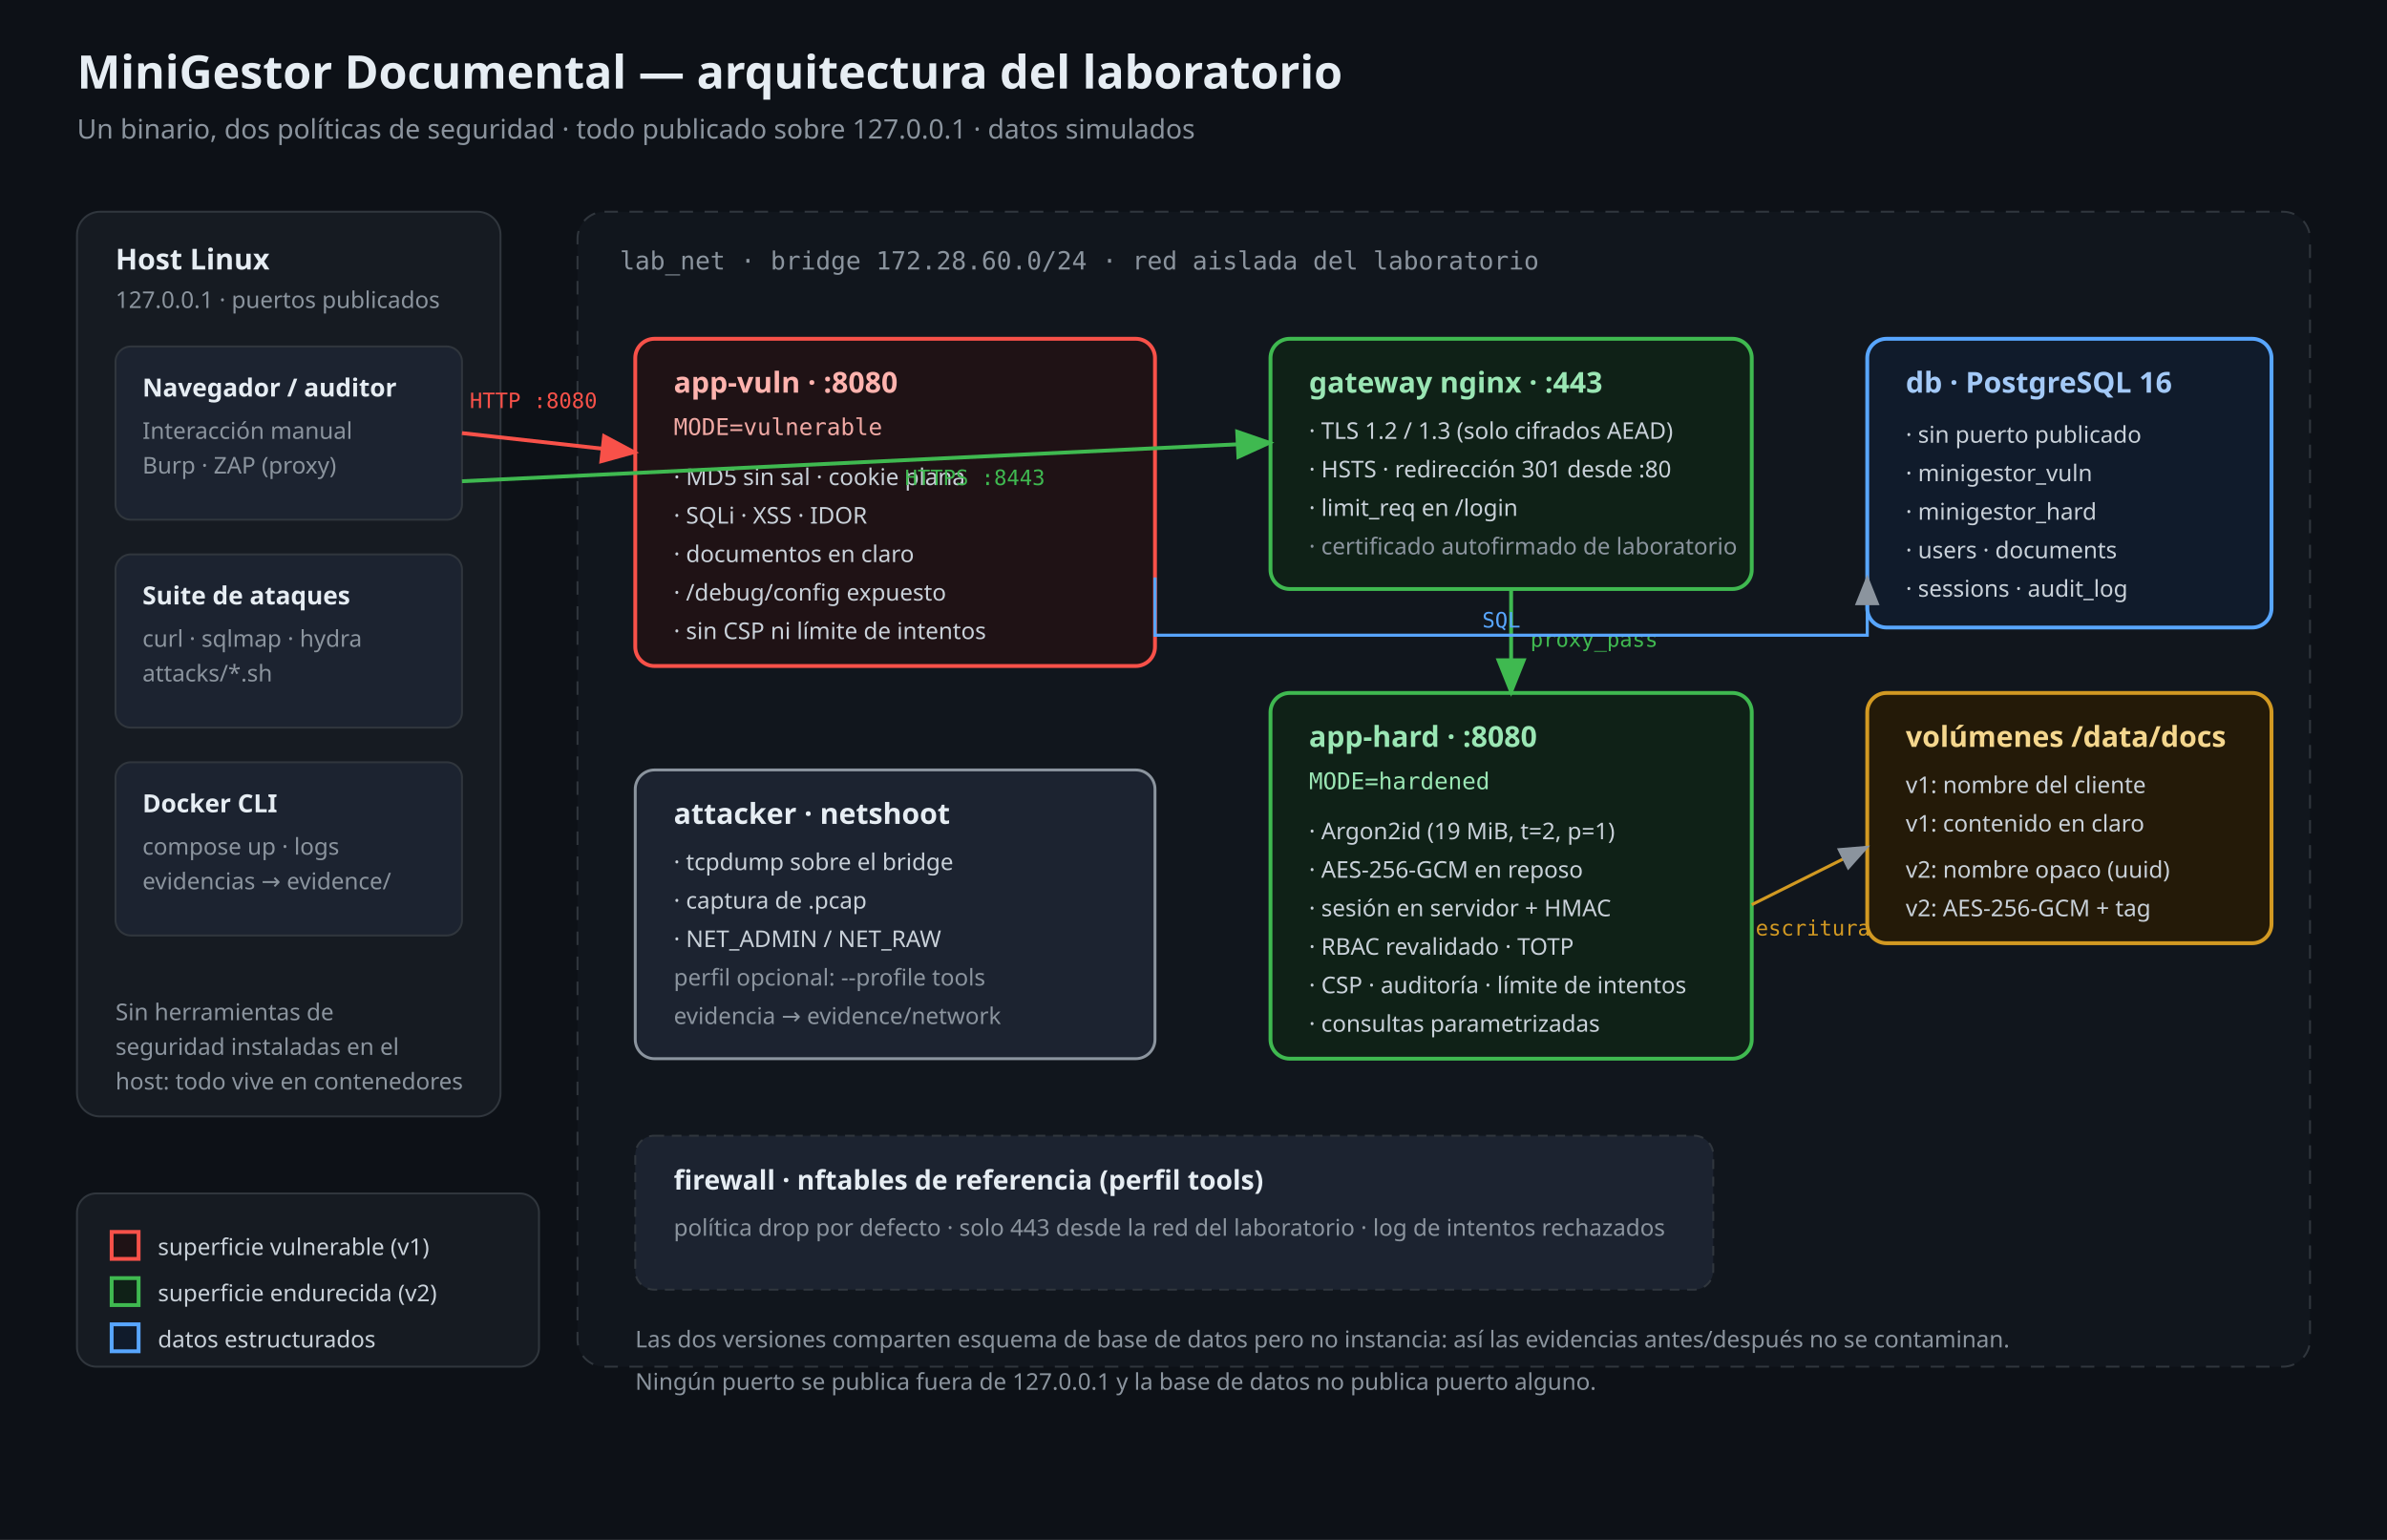
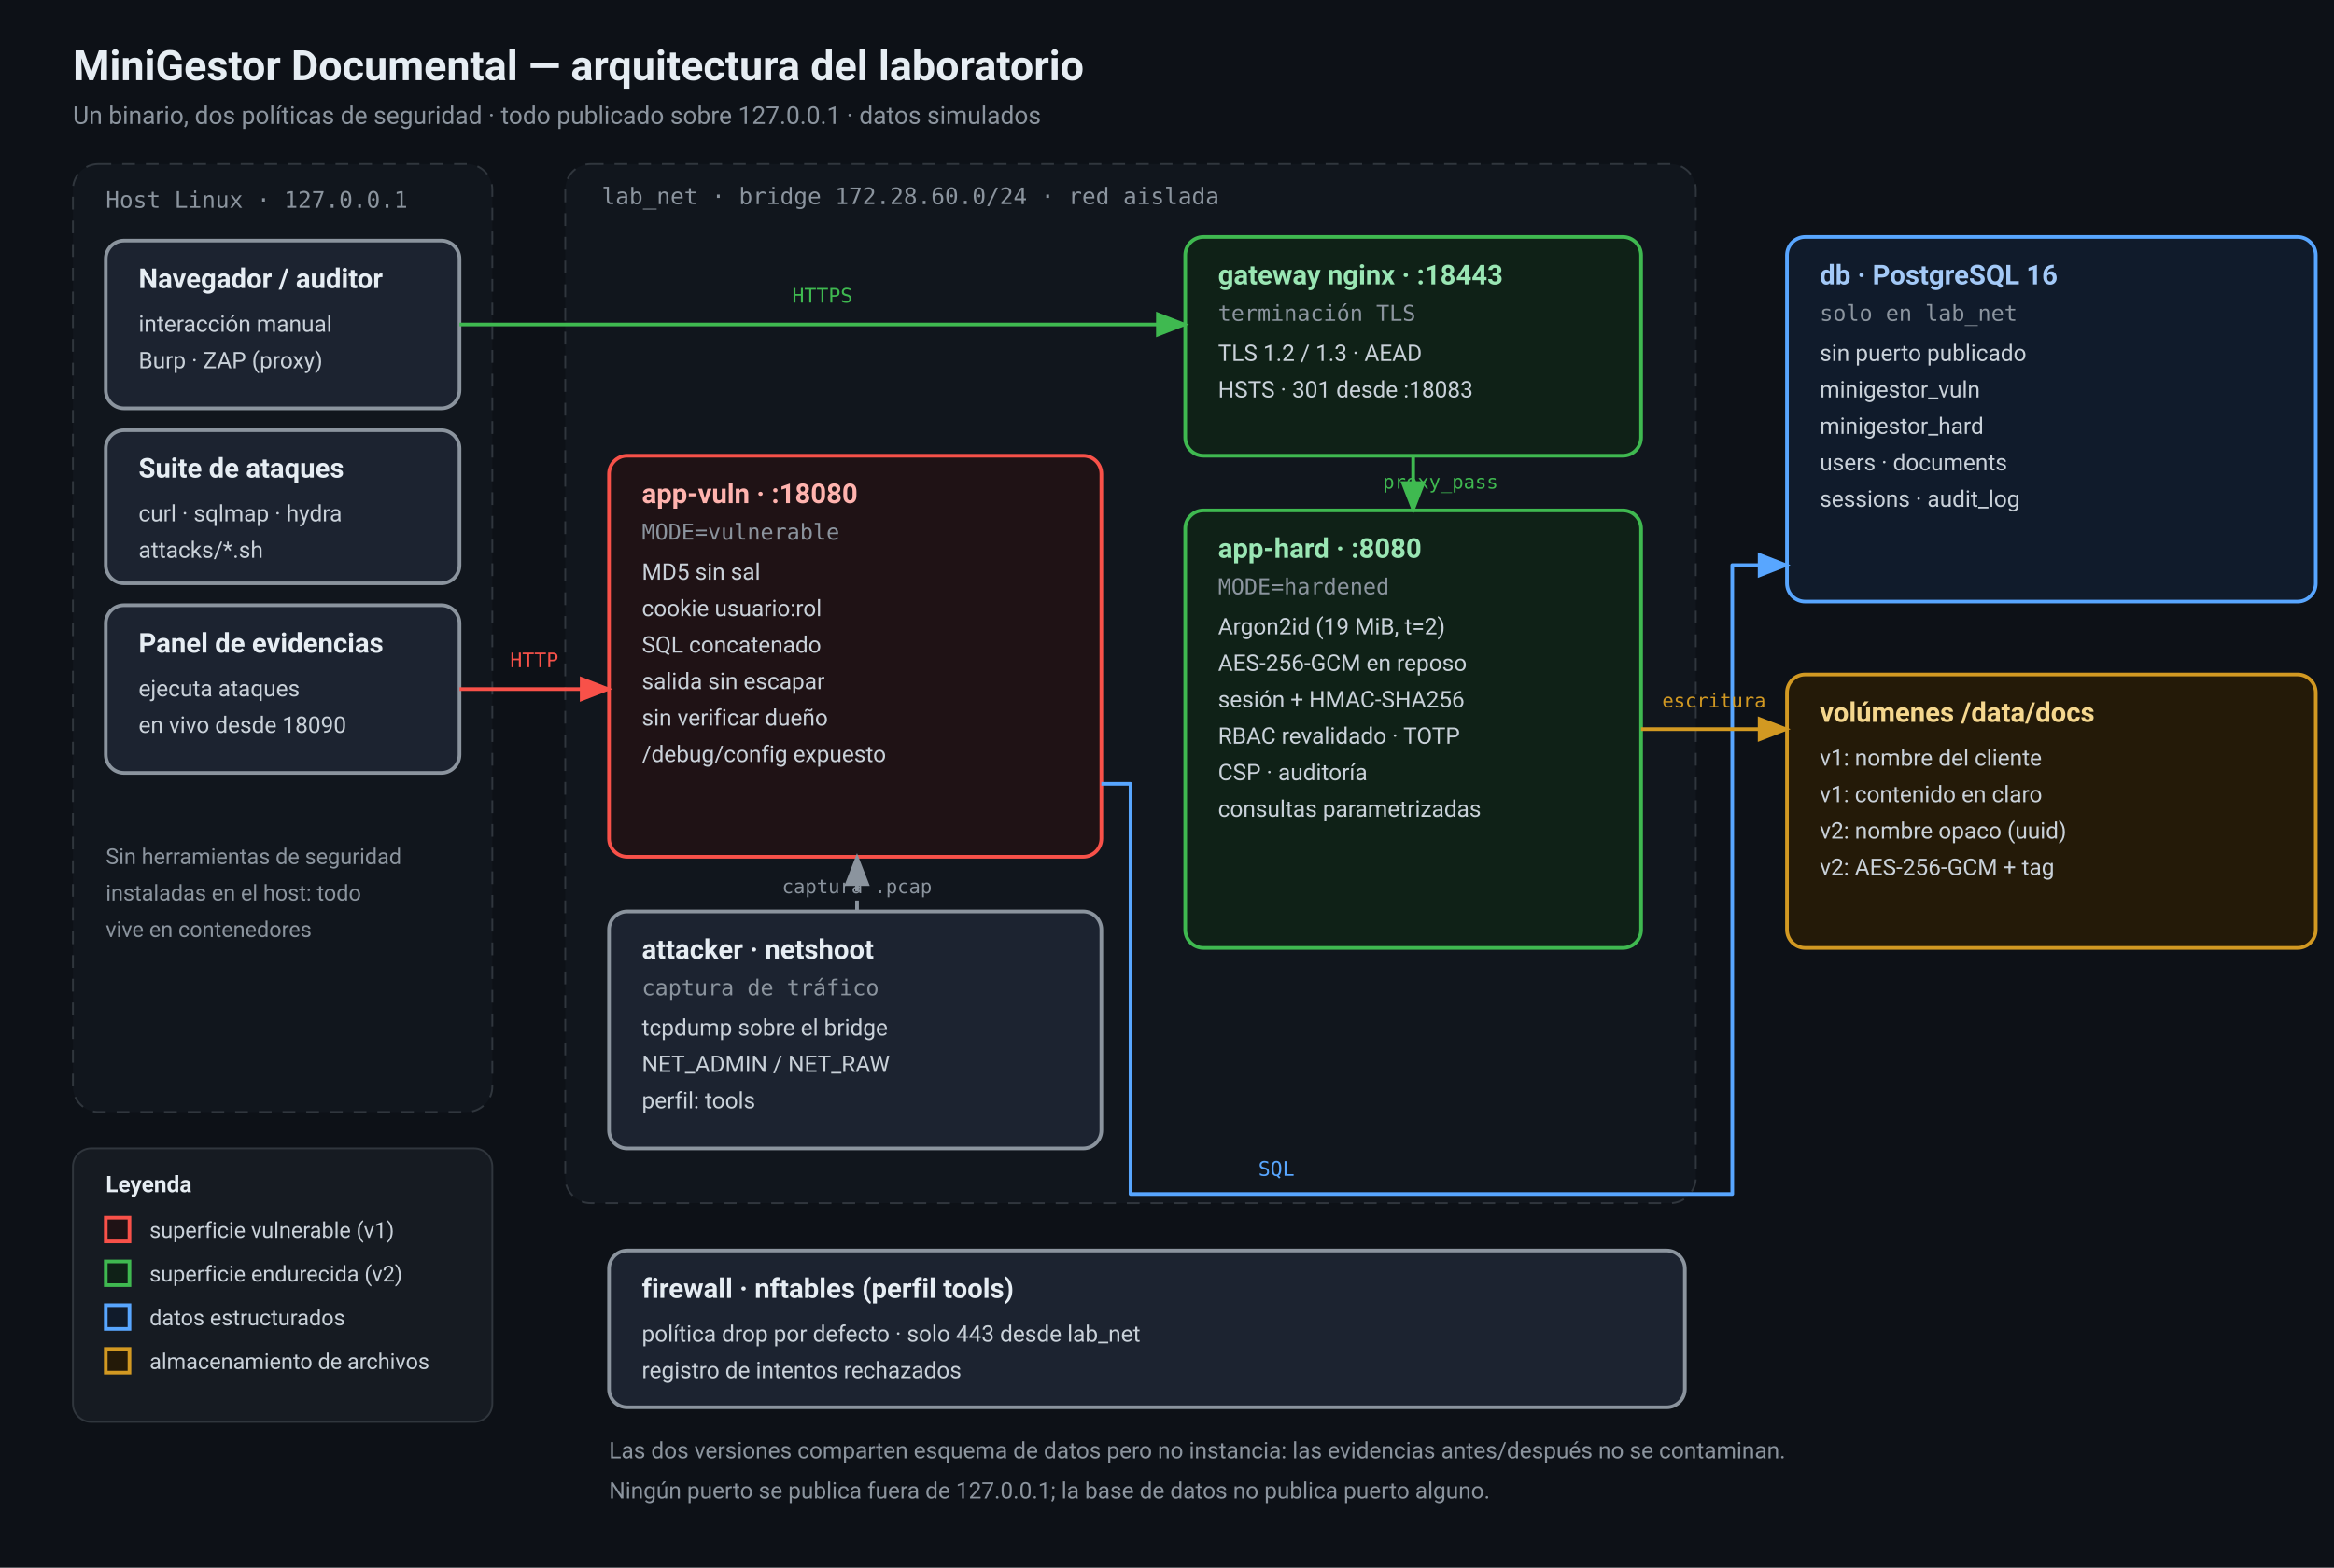
- <svg xmlns="http://www.w3.org/2000/svg" width="1240" height="800" viewBox="0 0 1240 800" role="img" aria-labelledby="titulo">
+ <svg xmlns="http://www.w3.org/2000/svg" width="1280" height="860" viewBox="0 0 1280 860" role="img" aria-labelledby="titulo">
  <defs>
-     <marker id="flecha" markerWidth="10" markerHeight="8" refX="9" refY="4" orient="auto">
-       <path d="M0,0 L10,4 L0,8 z" fill="#8b949e" />
+     <marker id="punta-gris" markerWidth="9" markerHeight="7" refX="8" refY="3.5" orient="auto">
+       <path d="M0,0 L9,3.5 L0,7 z" fill="#8b949e" />
    </marker>
-     <marker id="flecha-roja" markerWidth="10" markerHeight="8" refX="9" refY="4" orient="auto">
-       <path d="M0,0 L10,4 L0,8 z" fill="#f85149" />
+     <marker id="punta-azul" markerWidth="9" markerHeight="7" refX="8" refY="3.5" orient="auto">
+       <path d="M0,0 L9,3.5 L0,7 z" fill="#58a6ff" />
    </marker>
-     <marker id="flecha-verde" markerWidth="10" markerHeight="8" refX="9" refY="4" orient="auto">
-       <path d="M0,0 L10,4 L0,8 z" fill="#3fb950" />
+     <marker id="punta-rojo" markerWidth="9" markerHeight="7" refX="8" refY="3.5" orient="auto">
+       <path d="M0,0 L9,3.5 L0,7 z" fill="#f85149" />
+     </marker>
+     <marker id="punta-verde" markerWidth="9" markerHeight="7" refX="8" refY="3.5" orient="auto">
+       <path d="M0,0 L9,3.5 L0,7 z" fill="#3fb950" />
+     </marker>
+     <marker id="punta-ambar" markerWidth="9" markerHeight="7" refX="8" refY="3.5" orient="auto">
+       <path d="M0,0 L9,3.5 L0,7 z" fill="#d29922" />
    </marker>
  </defs>
-   <rect width="1240" height="800" fill="#0d1117" />
-   <text x="40" y="46" fill="#e6edf3" font-family="system-ui, sans-serif" font-size="24" font-weight="700">
-     MiniGestor Documental — arquitectura del laboratorio
-   </text>
-   <text x="40" y="72" fill="#8b949e" font-family="system-ui, sans-serif" font-size="14">
-     Un binario, dos políticas de seguridad · todo publicado sobre 127.0.0.1 · datos simulados
-   </text>
-   <rect x="40" y="110" width="220" height="470" rx="12" fill="#161b22" stroke="#30363d" />
-   <text x="60" y="140" fill="#e6edf3" font-family="system-ui, sans-serif" font-size="15" font-weight="700">Host Linux</text>
-   <text x="60" y="160" fill="#8b949e" font-family="system-ui, sans-serif" font-size="12">127.0.0.1 · puertos publicados</text>
-   <rect x="60" y="180" width="180" height="90" rx="8" fill="#1c2330" stroke="#30363d" />
-   <text x="74" y="206" fill="#e6edf3" font-family="system-ui, sans-serif" font-size="13" font-weight="600">Navegador / auditor</text>
-   <text x="74" y="228" fill="#8b949e" font-family="system-ui, sans-serif" font-size="12">Interacción manual</text>
-   <text x="74" y="246" fill="#8b949e" font-family="system-ui, sans-serif" font-size="12">Burp · ZAP (proxy)</text>
-   <rect x="60" y="288" width="180" height="90" rx="8" fill="#1c2330" stroke="#30363d" />
-   <text x="74" y="314" fill="#e6edf3" font-family="system-ui, sans-serif" font-size="13" font-weight="600">Suite de ataques</text>
-   <text x="74" y="336" fill="#8b949e" font-family="system-ui, sans-serif" font-size="12">curl · sqlmap · hydra</text>
-   <text x="74" y="354" fill="#8b949e" font-family="system-ui, sans-serif" font-size="12">attacks/*.sh</text>
-   <rect x="60" y="396" width="180" height="90" rx="8" fill="#1c2330" stroke="#30363d" />
-   <text x="74" y="422" fill="#e6edf3" font-family="system-ui, sans-serif" font-size="13" font-weight="600">Docker CLI</text>
-   <text x="74" y="444" fill="#8b949e" font-family="system-ui, sans-serif" font-size="12">compose up · logs</text>
-   <text x="74" y="462" fill="#8b949e" font-family="system-ui, sans-serif" font-size="12">evidencias → evidence/</text>
-   <text x="60" y="530" fill="#8b949e" font-family="system-ui, sans-serif" font-size="12">Sin herramientas de</text>
-   <text x="60" y="548" fill="#8b949e" font-family="system-ui, sans-serif" font-size="12">seguridad instaladas en el</text>
-   <text x="60" y="566" fill="#8b949e" font-family="system-ui, sans-serif" font-size="12">host: todo vive en contenedores</text>
-   <rect x="300" y="110" width="900" height="600" rx="14" fill="#11161d" stroke="#30363d" stroke-dasharray="7 6" />
-   <text x="322" y="140" fill="#8b949e" font-family="ui-monospace, monospace" font-size="13">lab_net · bridge 172.28.60.0/24 · red aislada del laboratorio</text>
-   <rect x="330" y="176" width="270" height="170" rx="10" fill="#1f1215" stroke="#f85149" stroke-width="2" />
-   <text x="350" y="204" fill="#ffb3ae" font-family="system-ui, sans-serif" font-size="15" font-weight="700">app-vuln · :8080</text>
-   <text x="350" y="226" fill="#f0a9a4" font-family="ui-monospace, monospace" font-size="12">MODE=vulnerable</text>
-   <text x="350" y="252" fill="#c9d1d9" font-family="system-ui, sans-serif" font-size="12">· MD5 sin sal · cookie plana</text>
-   <text x="350" y="272" fill="#c9d1d9" font-family="system-ui, sans-serif" font-size="12">· SQLi · XSS · IDOR</text>
-   <text x="350" y="292" fill="#c9d1d9" font-family="system-ui, sans-serif" font-size="12">· documentos en claro</text>
-   <text x="350" y="312" fill="#c9d1d9" font-family="system-ui, sans-serif" font-size="12">· /debug/config expuesto</text>
-   <text x="350" y="332" fill="#c9d1d9" font-family="system-ui, sans-serif" font-size="12">· sin CSP ni límite de intentos</text>
-   <rect x="660" y="176" width="250" height="130" rx="10" fill="#0f2117" stroke="#3fb950" stroke-width="2" />
-   <text x="680" y="204" fill="#9ae6b4" font-family="system-ui, sans-serif" font-size="15" font-weight="700">gateway nginx · :443</text>
-   <text x="680" y="228" fill="#c9d1d9" font-family="system-ui, sans-serif" font-size="12">· TLS 1.2 / 1.3 (solo cifrados AEAD)</text>
-   <text x="680" y="248" fill="#c9d1d9" font-family="system-ui, sans-serif" font-size="12">· HSTS · redirección 301 desde :80</text>
-   <text x="680" y="268" fill="#c9d1d9" font-family="system-ui, sans-serif" font-size="12">· limit_req en /login</text>
-   <text x="680" y="288" fill="#8b949e" font-family="system-ui, sans-serif" font-size="12">· certificado autofirmado de laboratorio</text>
-   <rect x="660" y="360" width="250" height="190" rx="10" fill="#0f2117" stroke="#3fb950" stroke-width="2" />
-   <text x="680" y="388" fill="#9ae6b4" font-family="system-ui, sans-serif" font-size="15" font-weight="700">app-hard · :8080</text>
-   <text x="680" y="410" fill="#9ae6b4" font-family="ui-monospace, monospace" font-size="12">MODE=hardened</text>
-   <text x="680" y="436" fill="#c9d1d9" font-family="system-ui, sans-serif" font-size="12">· Argon2id (19 MiB, t=2, p=1)</text>
-   <text x="680" y="456" fill="#c9d1d9" font-family="system-ui, sans-serif" font-size="12">· AES-256-GCM en reposo</text>
-   <text x="680" y="476" fill="#c9d1d9" font-family="system-ui, sans-serif" font-size="12">· sesión en servidor + HMAC</text>
-   <text x="680" y="496" fill="#c9d1d9" font-family="system-ui, sans-serif" font-size="12">· RBAC revalidado · TOTP</text>
-   <text x="680" y="516" fill="#c9d1d9" font-family="system-ui, sans-serif" font-size="12">· CSP · auditoría · límite de intentos</text>
-   <text x="680" y="536" fill="#c9d1d9" font-family="system-ui, sans-serif" font-size="12">· consultas parametrizadas</text>
-   <rect x="970" y="176" width="210" height="150" rx="10" fill="#101b2b" stroke="#58a6ff" stroke-width="2" />
-   <text x="990" y="204" fill="#a3c9f7" font-family="system-ui, sans-serif" font-size="15" font-weight="700">db · PostgreSQL 16</text>
-   <text x="990" y="230" fill="#c9d1d9" font-family="system-ui, sans-serif" font-size="12">· sin puerto publicado</text>
-   <text x="990" y="250" fill="#c9d1d9" font-family="system-ui, sans-serif" font-size="12">· minigestor_vuln</text>
-   <text x="990" y="270" fill="#c9d1d9" font-family="system-ui, sans-serif" font-size="12">· minigestor_hard</text>
-   <text x="990" y="290" fill="#c9d1d9" font-family="system-ui, sans-serif" font-size="12">· users · documents</text>
-   <text x="990" y="310" fill="#c9d1d9" font-family="system-ui, sans-serif" font-size="12">· sessions · audit_log</text>
-   <rect x="970" y="360" width="210" height="130" rx="10" fill="#241a08" stroke="#d29922" stroke-width="2" />
-   <text x="990" y="388" fill="#f5d78e" font-family="system-ui, sans-serif" font-size="15" font-weight="700">volúmenes /data/docs</text>
-   <text x="990" y="412" fill="#c9d1d9" font-family="system-ui, sans-serif" font-size="12">v1: nombre del cliente</text>
-   <text x="990" y="432" fill="#c9d1d9" font-family="system-ui, sans-serif" font-size="12">v1: contenido en claro</text>
-   <text x="990" y="456" fill="#c9d1d9" font-family="system-ui, sans-serif" font-size="12">v2: nombre opaco (uuid)</text>
-   <text x="990" y="476" fill="#c9d1d9" font-family="system-ui, sans-serif" font-size="12">v2: AES-256-GCM + tag</text>
-   <rect x="330" y="400" width="270" height="150" rx="10" fill="#1c2330" stroke="#8b949e" stroke-width="1.5" />
-   <text x="350" y="428" fill="#e6edf3" font-family="system-ui, sans-serif" font-size="15" font-weight="700">attacker · netshoot</text>
-   <text x="350" y="452" fill="#c9d1d9" font-family="system-ui, sans-serif" font-size="12">· tcpdump sobre el bridge</text>
-   <text x="350" y="472" fill="#c9d1d9" font-family="system-ui, sans-serif" font-size="12">· captura de .pcap</text>
-   <text x="350" y="492" fill="#c9d1d9" font-family="system-ui, sans-serif" font-size="12">· NET_ADMIN / NET_RAW</text>
-   <text x="350" y="512" fill="#8b949e" font-family="system-ui, sans-serif" font-size="12">perfil opcional: --profile tools</text>
-   <text x="350" y="532" fill="#8b949e" font-family="system-ui, sans-serif" font-size="12">evidencia → evidence/network</text>
-   <rect x="330" y="590" width="560" height="80" rx="10" fill="#1c2330" stroke="#30363d" stroke-dasharray="5 4" />
-   <text x="350" y="618" fill="#e6edf3" font-family="system-ui, sans-serif" font-size="14" font-weight="700">firewall · nftables de referencia (perfil tools)</text>
-   <text x="350" y="642" fill="#8b949e" font-family="system-ui, sans-serif" font-size="12">política drop por defecto · solo 443 desde la red del laboratorio · log de intentos rechazados</text>
-   <path d="M240 225 L330 235" stroke="#f85149" stroke-width="2" fill="none" marker-end="url(#flecha-roja)" />
-   <text x="244" y="212" fill="#f85149" font-family="ui-monospace, monospace" font-size="11">HTTP :8080</text>
-   <path d="M240 250 L660 230" stroke="#3fb950" stroke-width="2" fill="none" marker-end="url(#flecha-verde)" />
-   <text x="470" y="252" fill="#3fb950" font-family="ui-monospace, monospace" font-size="11">HTTPS :8443</text>
-   <path d="M785 306 L785 360" stroke="#3fb950" stroke-width="2" fill="none" marker-end="url(#flecha-verde)" />
-   <text x="795" y="336" fill="#3fb950" font-family="ui-monospace, monospace" font-size="11">proxy_pass</text>
-   <path d="M600 300 L600 330 L970 330 L970 300" stroke="#58a6ff" stroke-width="1.6" fill="none" marker-end="url(#flecha)" />
-   <text x="770" y="326" fill="#58a6ff" font-family="ui-monospace, monospace" font-size="11">SQL</text>
-   <path d="M910 470 L970 440" stroke="#d29922" stroke-width="1.6" fill="none" marker-end="url(#flecha)" />
-   <text x="912" y="486" fill="#d29922" font-family="ui-monospace, monospace" font-size="11">escritura</text>
-   <rect x="40" y="620" width="240" height="90" rx="10" fill="#161b22" stroke="#30363d" />
-   <rect x="58" y="640" width="14" height="14" fill="#1f1215" stroke="#f85149" stroke-width="2" />
-   <text x="82" y="652" fill="#c9d1d9" font-family="system-ui, sans-serif" font-size="12">superficie vulnerable (v1)</text>
-   <rect x="58" y="664" width="14" height="14" fill="#0f2117" stroke="#3fb950" stroke-width="2" />
-   <text x="82" y="676" fill="#c9d1d9" font-family="system-ui, sans-serif" font-size="12">superficie endurecida (v2)</text>
-   <rect x="58" y="688" width="14" height="14" fill="#101b2b" stroke="#58a6ff" stroke-width="2" />
-   <text x="82" y="700" fill="#c9d1d9" font-family="system-ui, sans-serif" font-size="12">datos estructurados</text>
-   <text x="330" y="700" fill="#8b949e" font-family="system-ui, sans-serif" font-size="12">
-     Las dos versiones comparten esquema de base de datos pero no instancia: así las evidencias antes/después no se contaminan.
-   </text>
-   <text x="330" y="722" fill="#8b949e" font-family="system-ui, sans-serif" font-size="12">
-     Ningún puerto se publica fuera de 127.0.0.1 y la base de datos no publica puerto alguno.
-   </text>
+   <rect width="1280" height="860" fill="#0d1117" data-contenedor="1" />
+   <text x="40" y="44" fill="#e6edf3" font-family="system-ui, -apple-system, 'Segoe UI', Roboto, sans-serif" font-size="23" font-weight="700">MiniGestor Documental — arquitectura del laboratorio</text>
+   <text x="40" y="68" fill="#8b949e" font-family="system-ui, -apple-system, 'Segoe UI', Roboto, sans-serif" font-size="13.5">Un binario, dos políticas de seguridad · todo publicado sobre 127.0.0.1 · datos simulados</text>
+   <rect x="40" y="90" width="230" height="520" rx="14" fill="#11161d" stroke="#30363d" stroke-dasharray="7 6" data-contenedor="1" />
+   <text x="58" y="114" fill="#8b949e" font-family="ui-monospace, SFMono-Regular, Menlo, monospace" font-size="12.5">Host Linux · 127.0.0.1</text>
+   <rect x="310" y="90" width="620" height="570" rx="14" fill="#11161d" stroke="#30363d" stroke-dasharray="7 6" data-contenedor="1" />
+   <text x="330" y="112" fill="#8b949e" font-family="ui-monospace, SFMono-Regular, Menlo, monospace" font-size="12.5">lab_net · bridge 172.28.60.0/24 · red aislada</text>
+   <rect x="58" y="132" width="194" height="92" rx="10" fill="#1c2330" stroke="#8b949e" stroke-width="2" />
+   <text x="76" y="158" fill="#e6edf3" font-family="system-ui, -apple-system, 'Segoe UI', Roboto, sans-serif" font-size="15" font-weight="700">Navegador / auditor</text>
+   <text x="76" y="182" fill="#c9d1d9" font-family="system-ui, -apple-system, 'Segoe UI', Roboto, sans-serif" font-size="12.5">interacción manual</text>
+   <text x="76" y="202" fill="#c9d1d9" font-family="system-ui, -apple-system, 'Segoe UI', Roboto, sans-serif" font-size="12.5">Burp · ZAP (proxy)</text>
+   <rect x="58" y="236" width="194" height="84" rx="10" fill="#1c2330" stroke="#8b949e" stroke-width="2" />
+   <text x="76" y="262" fill="#e6edf3" font-family="system-ui, -apple-system, 'Segoe UI', Roboto, sans-serif" font-size="15" font-weight="700">Suite de ataques</text>
+   <text x="76" y="286" fill="#c9d1d9" font-family="system-ui, -apple-system, 'Segoe UI', Roboto, sans-serif" font-size="12.5">curl · sqlmap · hydra</text>
+   <text x="76" y="306" fill="#c9d1d9" font-family="system-ui, -apple-system, 'Segoe UI', Roboto, sans-serif" font-size="12.5">attacks/*.sh</text>
+   <rect x="58" y="332" width="194" height="92" rx="10" fill="#1c2330" stroke="#8b949e" stroke-width="2" />
+   <text x="76" y="358" fill="#e6edf3" font-family="system-ui, -apple-system, 'Segoe UI', Roboto, sans-serif" font-size="15" font-weight="700">Panel de evidencias</text>
+   <text x="76" y="382" fill="#c9d1d9" font-family="system-ui, -apple-system, 'Segoe UI', Roboto, sans-serif" font-size="12.5">ejecuta ataques</text>
+   <text x="76" y="402" fill="#c9d1d9" font-family="system-ui, -apple-system, 'Segoe UI', Roboto, sans-serif" font-size="12.5">en vivo desde 18090</text>
+   <text x="58" y="474" fill="#8b949e" font-family="system-ui, -apple-system, 'Segoe UI', Roboto, sans-serif" font-size="12">Sin herramientas de seguridad</text>
+   <text x="58" y="494" fill="#8b949e" font-family="system-ui, -apple-system, 'Segoe UI', Roboto, sans-serif" font-size="12">instaladas en el host: todo</text>
+   <text x="58" y="514" fill="#8b949e" font-family="system-ui, -apple-system, 'Segoe UI', Roboto, sans-serif" font-size="12">vive en contenedores</text>
+   <rect x="334" y="250" width="270" height="220" rx="10" fill="#1f1215" stroke="#f85149" stroke-width="2" />
+   <text x="352" y="276" fill="#ffb3ae" font-family="system-ui, -apple-system, 'Segoe UI', Roboto, sans-serif" font-size="15" font-weight="700">app-vuln · :18080</text>
+   <text x="352" y="296" fill="#8b949e" font-family="ui-monospace, SFMono-Regular, Menlo, monospace" font-size="12">MODE=vulnerable</text>
+   <text x="352" y="318" fill="#c9d1d9" font-family="system-ui, -apple-system, 'Segoe UI', Roboto, sans-serif" font-size="12.5">MD5 sin sal</text>
+   <text x="352" y="338" fill="#c9d1d9" font-family="system-ui, -apple-system, 'Segoe UI', Roboto, sans-serif" font-size="12.5">cookie usuario:rol</text>
+   <text x="352" y="358" fill="#c9d1d9" font-family="system-ui, -apple-system, 'Segoe UI', Roboto, sans-serif" font-size="12.5">SQL concatenado</text>
+   <text x="352" y="378" fill="#c9d1d9" font-family="system-ui, -apple-system, 'Segoe UI', Roboto, sans-serif" font-size="12.5">salida sin escapar</text>
+   <text x="352" y="398" fill="#c9d1d9" font-family="system-ui, -apple-system, 'Segoe UI', Roboto, sans-serif" font-size="12.5">sin verificar dueño</text>
+   <text x="352" y="418" fill="#c9d1d9" font-family="system-ui, -apple-system, 'Segoe UI', Roboto, sans-serif" font-size="12.5">/debug/config expuesto</text>
+   <rect x="334" y="500" width="270" height="130" rx="10" fill="#1c2330" stroke="#8b949e" stroke-width="2" />
+   <text x="352" y="526" fill="#e6edf3" font-family="system-ui, -apple-system, 'Segoe UI', Roboto, sans-serif" font-size="15" font-weight="700">attacker · netshoot</text>
+   <text x="352" y="546" fill="#8b949e" font-family="ui-monospace, SFMono-Regular, Menlo, monospace" font-size="12">captura de tráfico</text>
+   <text x="352" y="568" fill="#c9d1d9" font-family="system-ui, -apple-system, 'Segoe UI', Roboto, sans-serif" font-size="12.5">tcpdump sobre el bridge</text>
+   <text x="352" y="588" fill="#c9d1d9" font-family="system-ui, -apple-system, 'Segoe UI', Roboto, sans-serif" font-size="12.5">NET_ADMIN / NET_RAW</text>
+   <text x="352" y="608" fill="#c9d1d9" font-family="system-ui, -apple-system, 'Segoe UI', Roboto, sans-serif" font-size="12.5">perfil: tools</text>
+   <rect x="650" y="130" width="250" height="120" rx="10" fill="#0f2117" stroke="#3fb950" stroke-width="2" />
+   <text x="668" y="156" fill="#9ae6b4" font-family="system-ui, -apple-system, 'Segoe UI', Roboto, sans-serif" font-size="15" font-weight="700">gateway nginx · :18443</text>
+   <text x="668" y="176" fill="#8b949e" font-family="ui-monospace, SFMono-Regular, Menlo, monospace" font-size="12">terminación TLS</text>
+   <text x="668" y="198" fill="#c9d1d9" font-family="system-ui, -apple-system, 'Segoe UI', Roboto, sans-serif" font-size="12.5">TLS 1.2 / 1.3 · AEAD</text>
+   <text x="668" y="218" fill="#c9d1d9" font-family="system-ui, -apple-system, 'Segoe UI', Roboto, sans-serif" font-size="12.5">HSTS · 301 desde :18083</text>
+   <rect x="650" y="280" width="250" height="240" rx="10" fill="#0f2117" stroke="#3fb950" stroke-width="2" />
+   <text x="668" y="306" fill="#9ae6b4" font-family="system-ui, -apple-system, 'Segoe UI', Roboto, sans-serif" font-size="15" font-weight="700">app-hard · :8080</text>
+   <text x="668" y="326" fill="#8b949e" font-family="ui-monospace, SFMono-Regular, Menlo, monospace" font-size="12">MODE=hardened</text>
+   <text x="668" y="348" fill="#c9d1d9" font-family="system-ui, -apple-system, 'Segoe UI', Roboto, sans-serif" font-size="12.5">Argon2id (19 MiB, t=2)</text>
+   <text x="668" y="368" fill="#c9d1d9" font-family="system-ui, -apple-system, 'Segoe UI', Roboto, sans-serif" font-size="12.5">AES-256-GCM en reposo</text>
+   <text x="668" y="388" fill="#c9d1d9" font-family="system-ui, -apple-system, 'Segoe UI', Roboto, sans-serif" font-size="12.5">sesión + HMAC-SHA256</text>
+   <text x="668" y="408" fill="#c9d1d9" font-family="system-ui, -apple-system, 'Segoe UI', Roboto, sans-serif" font-size="12.5">RBAC revalidado · TOTP</text>
+   <text x="668" y="428" fill="#c9d1d9" font-family="system-ui, -apple-system, 'Segoe UI', Roboto, sans-serif" font-size="12.5">CSP · auditoría</text>
+   <text x="668" y="448" fill="#c9d1d9" font-family="system-ui, -apple-system, 'Segoe UI', Roboto, sans-serif" font-size="12.5">consultas parametrizadas</text>
+   <rect x="980" y="130" width="290" height="200" rx="10" fill="#101b2b" stroke="#58a6ff" stroke-width="2" />
+   <text x="998" y="156" fill="#a3c9f7" font-family="system-ui, -apple-system, 'Segoe UI', Roboto, sans-serif" font-size="15" font-weight="700">db · PostgreSQL 16</text>
+   <text x="998" y="176" fill="#8b949e" font-family="ui-monospace, SFMono-Regular, Menlo, monospace" font-size="12">solo en lab_net</text>
+   <text x="998" y="198" fill="#c9d1d9" font-family="system-ui, -apple-system, 'Segoe UI', Roboto, sans-serif" font-size="12.5">sin puerto publicado</text>
+   <text x="998" y="218" fill="#c9d1d9" font-family="system-ui, -apple-system, 'Segoe UI', Roboto, sans-serif" font-size="12.5">minigestor_vuln</text>
+   <text x="998" y="238" fill="#c9d1d9" font-family="system-ui, -apple-system, 'Segoe UI', Roboto, sans-serif" font-size="12.5">minigestor_hard</text>
+   <text x="998" y="258" fill="#c9d1d9" font-family="system-ui, -apple-system, 'Segoe UI', Roboto, sans-serif" font-size="12.5">users · documents</text>
+   <text x="998" y="278" fill="#c9d1d9" font-family="system-ui, -apple-system, 'Segoe UI', Roboto, sans-serif" font-size="12.5">sessions · audit_log</text>
+   <rect x="980" y="370" width="290" height="150" rx="10" fill="#241a08" stroke="#d29922" stroke-width="2" />
+   <text x="998" y="396" fill="#f5d78e" font-family="system-ui, -apple-system, 'Segoe UI', Roboto, sans-serif" font-size="15" font-weight="700">volúmenes /data/docs</text>
+   <text x="998" y="420" fill="#c9d1d9" font-family="system-ui, -apple-system, 'Segoe UI', Roboto, sans-serif" font-size="12.5">v1: nombre del cliente</text>
+   <text x="998" y="440" fill="#c9d1d9" font-family="system-ui, -apple-system, 'Segoe UI', Roboto, sans-serif" font-size="12.5">v1: contenido en claro</text>
+   <text x="998" y="460" fill="#c9d1d9" font-family="system-ui, -apple-system, 'Segoe UI', Roboto, sans-serif" font-size="12.5">v2: nombre opaco (uuid)</text>
+   <text x="998" y="480" fill="#c9d1d9" font-family="system-ui, -apple-system, 'Segoe UI', Roboto, sans-serif" font-size="12.5">v2: AES-256-GCM + tag</text>
+   <rect x="334" y="686" width="590" height="86" rx="10" fill="#1c2330" stroke="#8b949e" stroke-width="2" />
+   <text x="352" y="712" fill="#e6edf3" font-family="system-ui, -apple-system, 'Segoe UI', Roboto, sans-serif" font-size="15" font-weight="700">firewall · nftables (perfil tools)</text>
+   <text x="352" y="736" fill="#c9d1d9" font-family="system-ui, -apple-system, 'Segoe UI', Roboto, sans-serif" font-size="12.5">política drop por defecto · solo 443 desde lab_net</text>
+   <text x="352" y="756" fill="#c9d1d9" font-family="system-ui, -apple-system, 'Segoe UI', Roboto, sans-serif" font-size="12.5">registro de intentos rechazados</text>
+   <rect x="40" y="630" width="230" height="150" rx="10" fill="#161b22" stroke="#30363d" />
+   <text x="58" y="654" fill="#e6edf3" font-family="system-ui, -apple-system, 'Segoe UI', Roboto, sans-serif" font-size="12.5" font-weight="700">Leyenda</text>
+   <rect x="58" y="668" width="13" height="13" fill="#1f1215" stroke="#f85149" stroke-width="2" />
+   <text x="82" y="679" fill="#c9d1d9" font-family="system-ui, -apple-system, 'Segoe UI', Roboto, sans-serif" font-size="12">superficie vulnerable (v1)</text>
+   <rect x="58" y="692" width="13" height="13" fill="#0f2117" stroke="#3fb950" stroke-width="2" />
+   <text x="82" y="703" fill="#c9d1d9" font-family="system-ui, -apple-system, 'Segoe UI', Roboto, sans-serif" font-size="12">superficie endurecida (v2)</text>
+   <rect x="58" y="716" width="13" height="13" fill="#101b2b" stroke="#58a6ff" stroke-width="2" />
+   <text x="82" y="727" fill="#c9d1d9" font-family="system-ui, -apple-system, 'Segoe UI', Roboto, sans-serif" font-size="12">datos estructurados</text>
+   <rect x="58" y="740" width="13" height="13" fill="#241a08" stroke="#d29922" stroke-width="2" />
+   <text x="82" y="751" fill="#c9d1d9" font-family="system-ui, -apple-system, 'Segoe UI', Roboto, sans-serif" font-size="12">almacenamiento de archivos</text>
+   <polyline points="252,378 334,378" fill="none" stroke="#f85149" stroke-width="2" stroke-linejoin="round" marker-end="url(#punta-rojo)" />
+   <text x="293" y="366" fill="#f85149" font-family="ui-monospace, SFMono-Regular, Menlo, monospace" font-size="11" text-anchor="middle">HTTP</text>
+   <polyline points="252,178 650,178" fill="none" stroke="#3fb950" stroke-width="2" stroke-linejoin="round" marker-end="url(#punta-verde)" />
+   <text x="451" y="166" fill="#3fb950" font-family="ui-monospace, SFMono-Regular, Menlo, monospace" font-size="11" text-anchor="middle">HTTPS</text>
+   <polyline points="775,250 775,280" fill="none" stroke="#3fb950" stroke-width="2" stroke-linejoin="round" marker-end="url(#punta-verde)" />
+   <text x="790" y="268" fill="#3fb950" font-family="ui-monospace, SFMono-Regular, Menlo, monospace" font-size="10.5" text-anchor="middle">proxy_pass</text>
+   <polyline points="604,430 620,430 620,655 950,655 950,310 980,310" fill="none" stroke="#58a6ff" stroke-width="2" stroke-linejoin="round" marker-end="url(#punta-azul)" />
+   <text x="700" y="645" fill="#58a6ff" font-family="ui-monospace, SFMono-Regular, Menlo, monospace" font-size="11" text-anchor="middle">SQL</text>
+   <polyline points="900,400 980,400" fill="none" stroke="#d29922" stroke-width="2" stroke-linejoin="round" marker-end="url(#punta-ambar)" />
+   <text x="940" y="388" fill="#d29922" font-family="ui-monospace, SFMono-Regular, Menlo, monospace" font-size="10.5" text-anchor="middle">escritura</text>
+   <polyline points="470,500 470,470" fill="none" stroke="#8b949e" stroke-width="2" stroke-linejoin="round" stroke-dasharray="6 5" marker-end="url(#punta-gris)" />
+   <text x="470" y="490" fill="#8b949e" font-family="ui-monospace, SFMono-Regular, Menlo, monospace" font-size="10.5" text-anchor="middle">captura .pcap</text>
+   <text x="334" y="800" fill="#8b949e" font-family="system-ui, -apple-system, 'Segoe UI', Roboto, sans-serif" font-size="12.5">Las dos versiones comparten esquema de datos pero no instancia: las evidencias antes/después no se contaminan.</text>
+   <text x="334" y="822" fill="#8b949e" font-family="system-ui, -apple-system, 'Segoe UI', Roboto, sans-serif" font-size="12.5">Ningún puerto se publica fuera de 127.0.0.1; la base de datos no publica puerto alguno.</text>
</svg>
